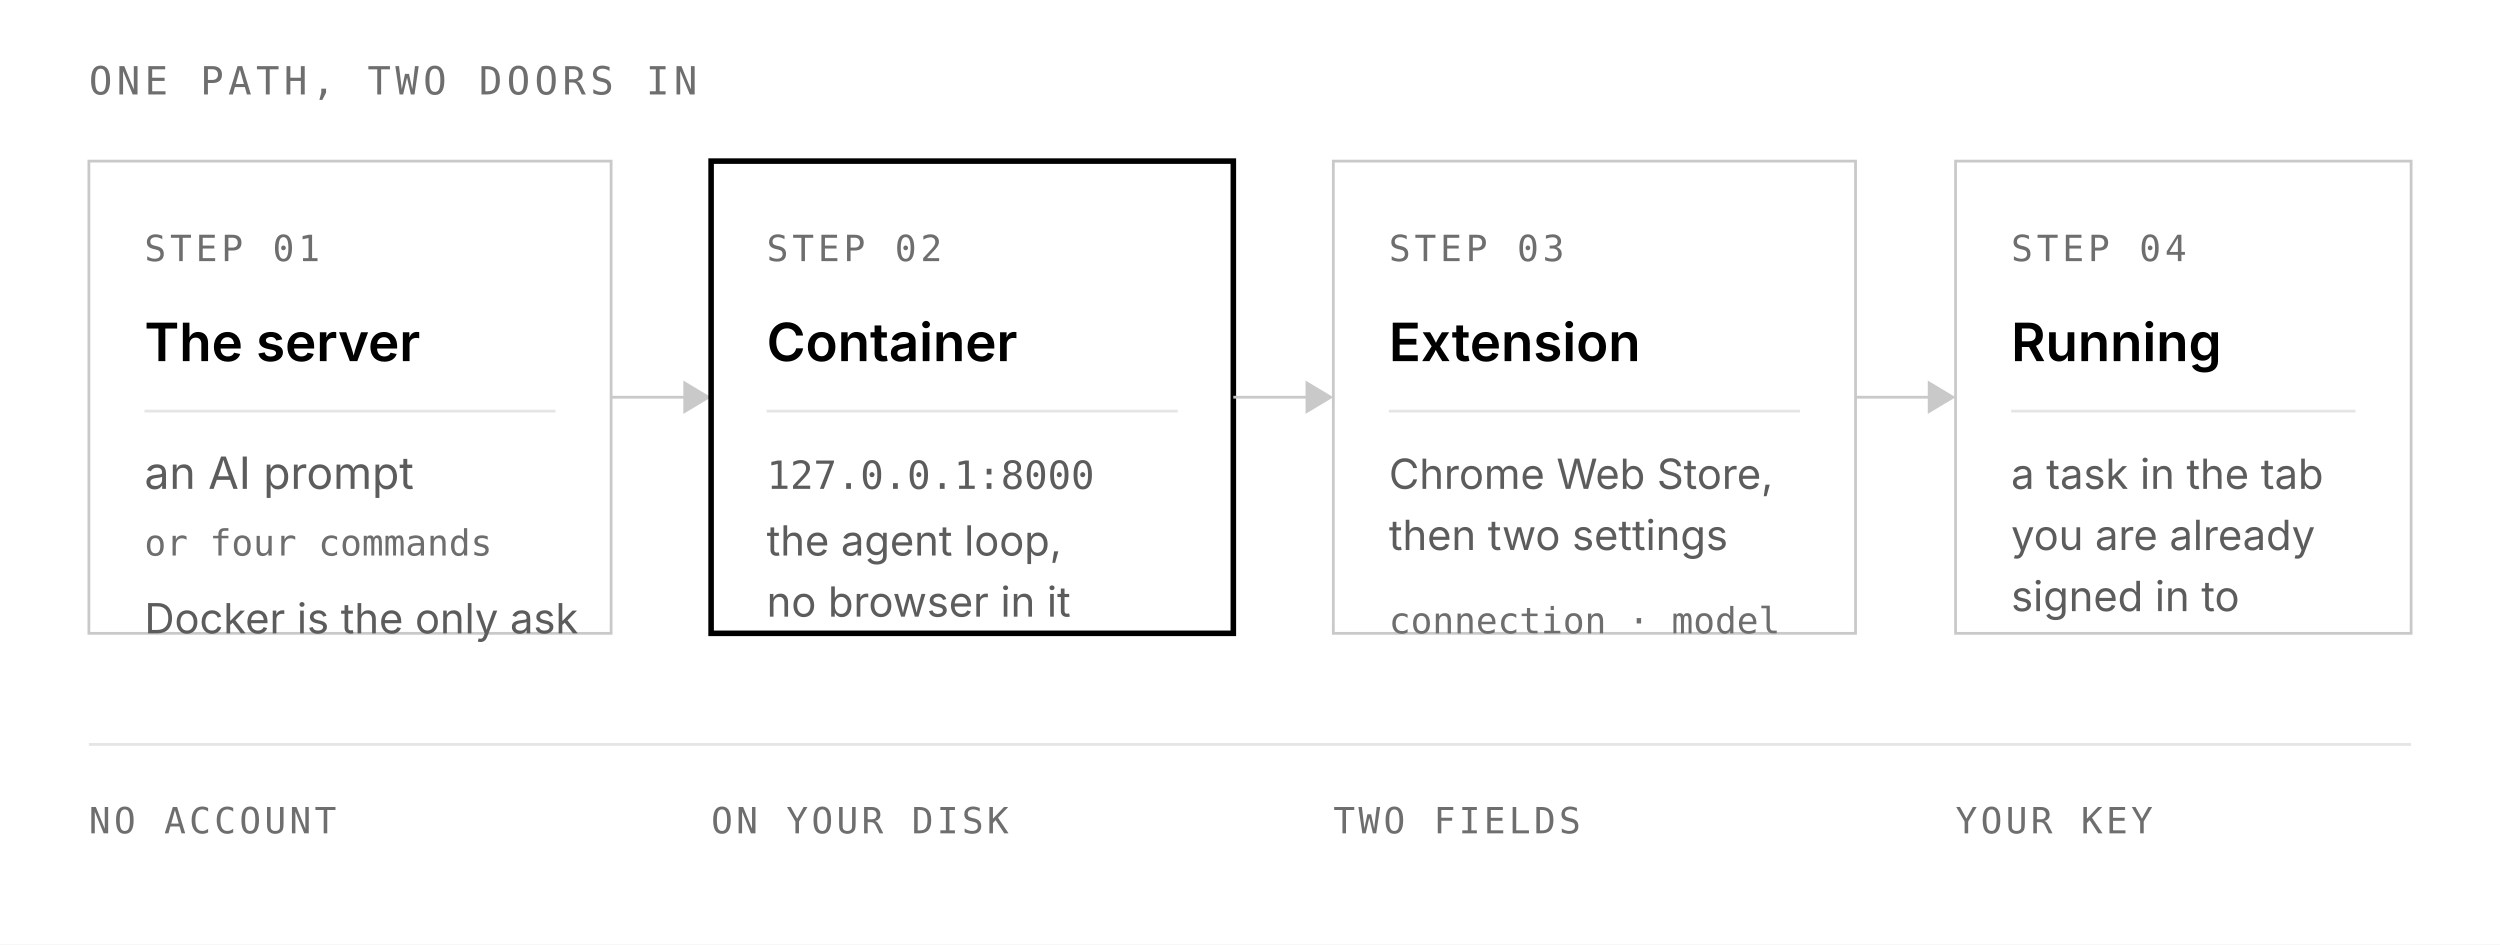
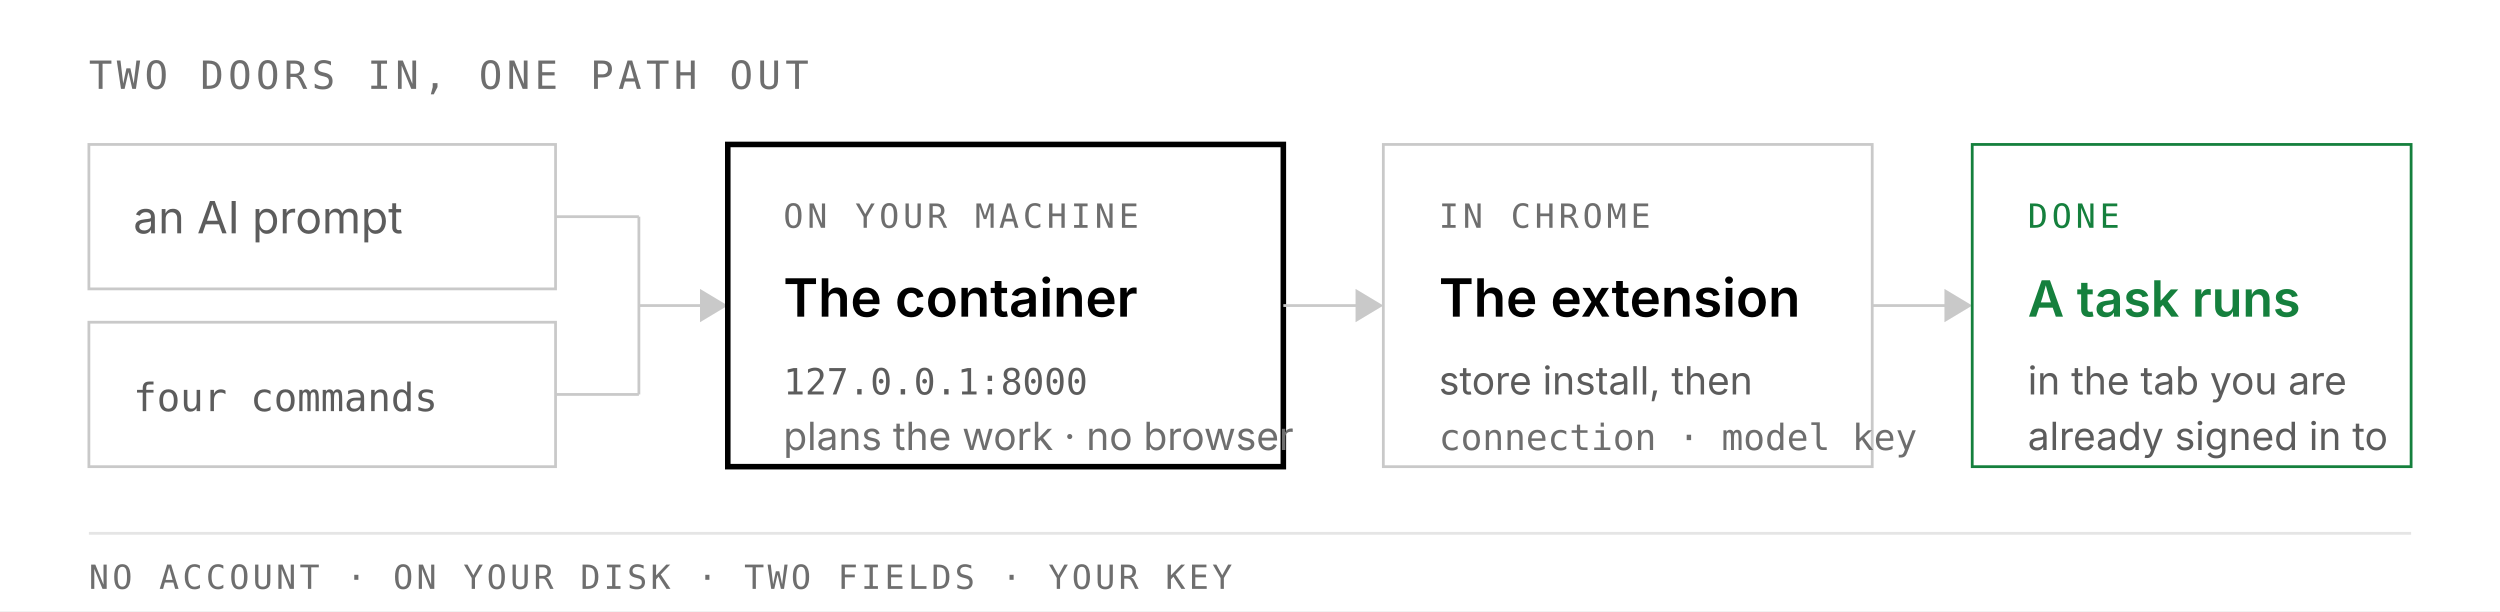
- <svg xmlns="http://www.w3.org/2000/svg" viewBox="0 0 900 340" width="900" height="340" role="img" aria-labelledby="installTitle installDesc">
-   <rect width="900" height="340" fill="#FFFFFF" />
-   <text x="32" y="34" font-family="ui-monospace, Menlo, monospace" font-size="14" letter-spacing="1.6" fill="#6E6E6E">ONE PATH, TWO DOORS IN</text>
-   <rect x="32" y="58" width="188" height="170" fill="#FFFFFF" stroke="#C9C9C9" />
-   <text x="52" y="94" font-family="ui-monospace, Menlo, monospace" font-size="13" letter-spacing="1.4" fill="#6E6E6E">STEP 01</text>
-   <text x="52" y="130" font-family="-apple-system, system-ui, sans-serif" font-size="19" font-weight="600" fill="#000000">The server</text>
-   <line x1="52" y1="148" x2="200" y2="148" stroke="#E5E5E5" />
-   <text x="52" y="176" font-family="-apple-system, system-ui, sans-serif" font-size="16" fill="#5C5C5C">an AI prompt</text>
-   <text x="52" y="200" font-family="ui-monospace, Menlo, monospace" font-size="13" fill="#6E6E6E">or four commands</text>
-   <text x="52" y="228" font-family="-apple-system, system-ui, sans-serif" font-size="15" fill="#5C5C5C">Docker is the only ask</text>
-   <line x1="220" y1="143" x2="250" y2="143" stroke="#C9C9C9" />
-   <path d="M256 143 L246 137 L246 149 Z" fill="#C9C9C9" />
-   <rect x="256" y="58" width="188" height="170" fill="#FFFFFF" stroke="#000000" stroke-width="2" />
-   <text x="276" y="94" font-family="ui-monospace, Menlo, monospace" font-size="13" letter-spacing="1.4" fill="#6E6E6E">STEP 02</text>
-   <text x="276" y="130" font-family="-apple-system, system-ui, sans-serif" font-size="19" font-weight="600" fill="#000000">Container</text>
-   <line x1="276" y1="148" x2="424" y2="148" stroke="#E5E5E5" />
-   <text x="276" y="176" font-family="ui-monospace, Menlo, monospace" font-size="14" fill="#5C5C5C">127.0.0.1:8000</text>
-   <text x="276" y="200" font-family="-apple-system, system-ui, sans-serif" font-size="15" fill="#5C5C5C">the agent loop,</text>
-   <text x="276" y="222" font-family="-apple-system, system-ui, sans-serif" font-size="15" fill="#5C5C5C">no browser in it</text>
-   <line x1="444" y1="143" x2="474" y2="143" stroke="#C9C9C9" />
-   <path d="M480 143 L470 137 L470 149 Z" fill="#C9C9C9" />
-   <rect x="480" y="58" width="188" height="170" fill="#FFFFFF" stroke="#C9C9C9" />
-   <text x="500" y="94" font-family="ui-monospace, Menlo, monospace" font-size="13" letter-spacing="1.4" fill="#6E6E6E">STEP 03</text>
-   <text x="500" y="130" font-family="-apple-system, system-ui, sans-serif" font-size="19" font-weight="600" fill="#000000">Extension</text>
-   <line x1="500" y1="148" x2="648" y2="148" stroke="#E5E5E5" />
-   <text x="500" y="176" font-family="-apple-system, system-ui, sans-serif" font-size="15" fill="#5C5C5C">Chrome Web Store,</text>
-   <text x="500" y="198" font-family="-apple-system, system-ui, sans-serif" font-size="15" fill="#5C5C5C">then two settings</text>
-   <text x="500" y="228" font-family="ui-monospace, Menlo, monospace" font-size="13" fill="#6E6E6E">connection · model</text>
-   <line x1="668" y1="143" x2="698" y2="143" stroke="#C9C9C9" />
-   <path d="M704 143 L694 137 L694 149 Z" fill="#C9C9C9" />
-   <rect x="704" y="58" width="164" height="170" fill="#FFFFFF" stroke="#C9C9C9" />
-   <text x="724" y="94" font-family="ui-monospace, Menlo, monospace" font-size="13" letter-spacing="1.4" fill="#6E6E6E">STEP 04</text>
-   <text x="724" y="130" font-family="-apple-system, system-ui, sans-serif" font-size="19" font-weight="600" fill="#000000">Running</text>
-   <line x1="724" y1="148" x2="848" y2="148" stroke="#E5E5E5" />
-   <text x="724" y="176" font-family="-apple-system, system-ui, sans-serif" font-size="15" fill="#5C5C5C">a task in the tab</text>
-   <text x="724" y="198" font-family="-apple-system, system-ui, sans-serif" font-size="15" fill="#5C5C5C">you are already</text>
-   <text x="724" y="220" font-family="-apple-system, system-ui, sans-serif" font-size="15" fill="#5C5C5C">signed in to</text>
-   <line x1="32" y1="268" x2="868" y2="268" stroke="#E5E5E5" />
-   <g font-family="ui-monospace, Menlo, monospace" font-size="13" letter-spacing="1.2" fill="#6E6E6E">
-     <text x="32" y="300">NO ACCOUNT</text>
-     <text x="256" y="300">ON YOUR DISK</text>
-     <text x="480" y="300">TWO FIELDS</text>
-     <text x="704" y="300">YOUR KEY</text>
+ <svg xmlns="http://www.w3.org/2000/svg" viewBox="0 0 900 220" width="900" height="220" role="img" aria-labelledby="installTitle installDesc">
+   <rect width="900" height="220" fill="#FFFFFF" />
+   <text x="32" y="32" font-family="ui-monospace, Menlo, monospace" font-size="14" letter-spacing="1.6" fill="#6E6E6E">TWO DOORS IN, ONE PATH OUT</text>
+   <g>
+     <rect x="32" y="52" width="168" height="52" fill="#FFFFFF" stroke="#C9C9C9" />
+     <text x="48" y="84" font-family="-apple-system, system-ui, sans-serif" font-size="16" fill="#5C5C5C">an AI prompt</text>
+     <rect x="32" y="116" width="168" height="52" fill="#FFFFFF" stroke="#C9C9C9" />
+     <text x="48" y="148" font-family="ui-monospace, Menlo, monospace" font-size="14" fill="#5C5C5C">four commands</text>
+     <line x1="200" y1="78" x2="230" y2="78" stroke="#C9C9C9" />
+     <line x1="200" y1="142" x2="230" y2="142" stroke="#C9C9C9" />
+     <line x1="230" y1="78" x2="230" y2="142" stroke="#C9C9C9" />
+     <line x1="230" y1="110" x2="256" y2="110" stroke="#C9C9C9" />
+     <path d="M262 110 L252 104 L252 116 Z" fill="#C9C9C9" />
  </g>
+   <g>
+     <rect x="262" y="52" width="200" height="116" fill="#FFFFFF" stroke="#000000" stroke-width="2" />
+     <text x="282" y="82" font-family="ui-monospace, Menlo, monospace" font-size="12" letter-spacing="1.4" fill="#6E6E6E">ON YOUR MACHINE</text>
+     <text x="282" y="114" font-family="-apple-system, system-ui, sans-serif" font-size="19" font-weight="600" fill="#000000">The container</text>
+     <text x="282" y="142" font-family="ui-monospace, Menlo, monospace" font-size="13" fill="#5C5C5C">127.0.0.1:8000</text>
+     <text x="282" y="162" font-family="-apple-system, system-ui, sans-serif" font-size="14" fill="#6E6E6E">plans the work · no browser</text>
+     <line x1="462" y1="110" x2="492" y2="110" stroke="#C9C9C9" />
+     <path d="M498 110 L488 104 L488 116 Z" fill="#C9C9C9" />
+   </g>
+   <g>
+     <rect x="498" y="52" width="176" height="116" fill="#FFFFFF" stroke="#C9C9C9" />
+     <text x="518" y="82" font-family="ui-monospace, Menlo, monospace" font-size="12" letter-spacing="1.4" fill="#6E6E6E">IN CHROME</text>
+     <text x="518" y="114" font-family="-apple-system, system-ui, sans-serif" font-size="19" font-weight="600" fill="#000000">The extension</text>
+     <text x="518" y="142" font-family="-apple-system, system-ui, sans-serif" font-size="14" fill="#5C5C5C">store install, then</text>
+     <text x="518" y="162" font-family="ui-monospace, Menlo, monospace" font-size="13" fill="#6E6E6E">connection · model key</text>
+     <line x1="674" y1="110" x2="704" y2="110" stroke="#C9C9C9" />
+     <path d="M710 110 L700 104 L700 116 Z" fill="#C9C9C9" />
+   </g>
+   <g>
+     <rect x="710" y="52" width="158" height="116" fill="#FFFFFF" stroke="#15803D" />
+     <text x="730" y="82" font-family="ui-monospace, Menlo, monospace" font-size="12" letter-spacing="1.4" fill="#15803D">DONE</text>
+     <text x="730" y="114" font-family="-apple-system, system-ui, sans-serif" font-size="18" font-weight="600" fill="#15803D">A task runs</text>
+     <text x="730" y="142" font-family="-apple-system, system-ui, sans-serif" font-size="14" fill="#5C5C5C">in the tab you are</text>
+     <text x="730" y="162" font-family="-apple-system, system-ui, sans-serif" font-size="14" fill="#5C5C5C">already signed in to</text>
+   </g>
+   <line x1="32" y1="192" x2="868" y2="192" stroke="#E5E5E5" />
+   <text x="32" y="212" font-family="ui-monospace, Menlo, monospace" font-size="12" letter-spacing="1.2" fill="#6E6E6E">NO ACCOUNT · ON YOUR DISK · TWO FIELDS · YOUR KEY</text>
</svg>
